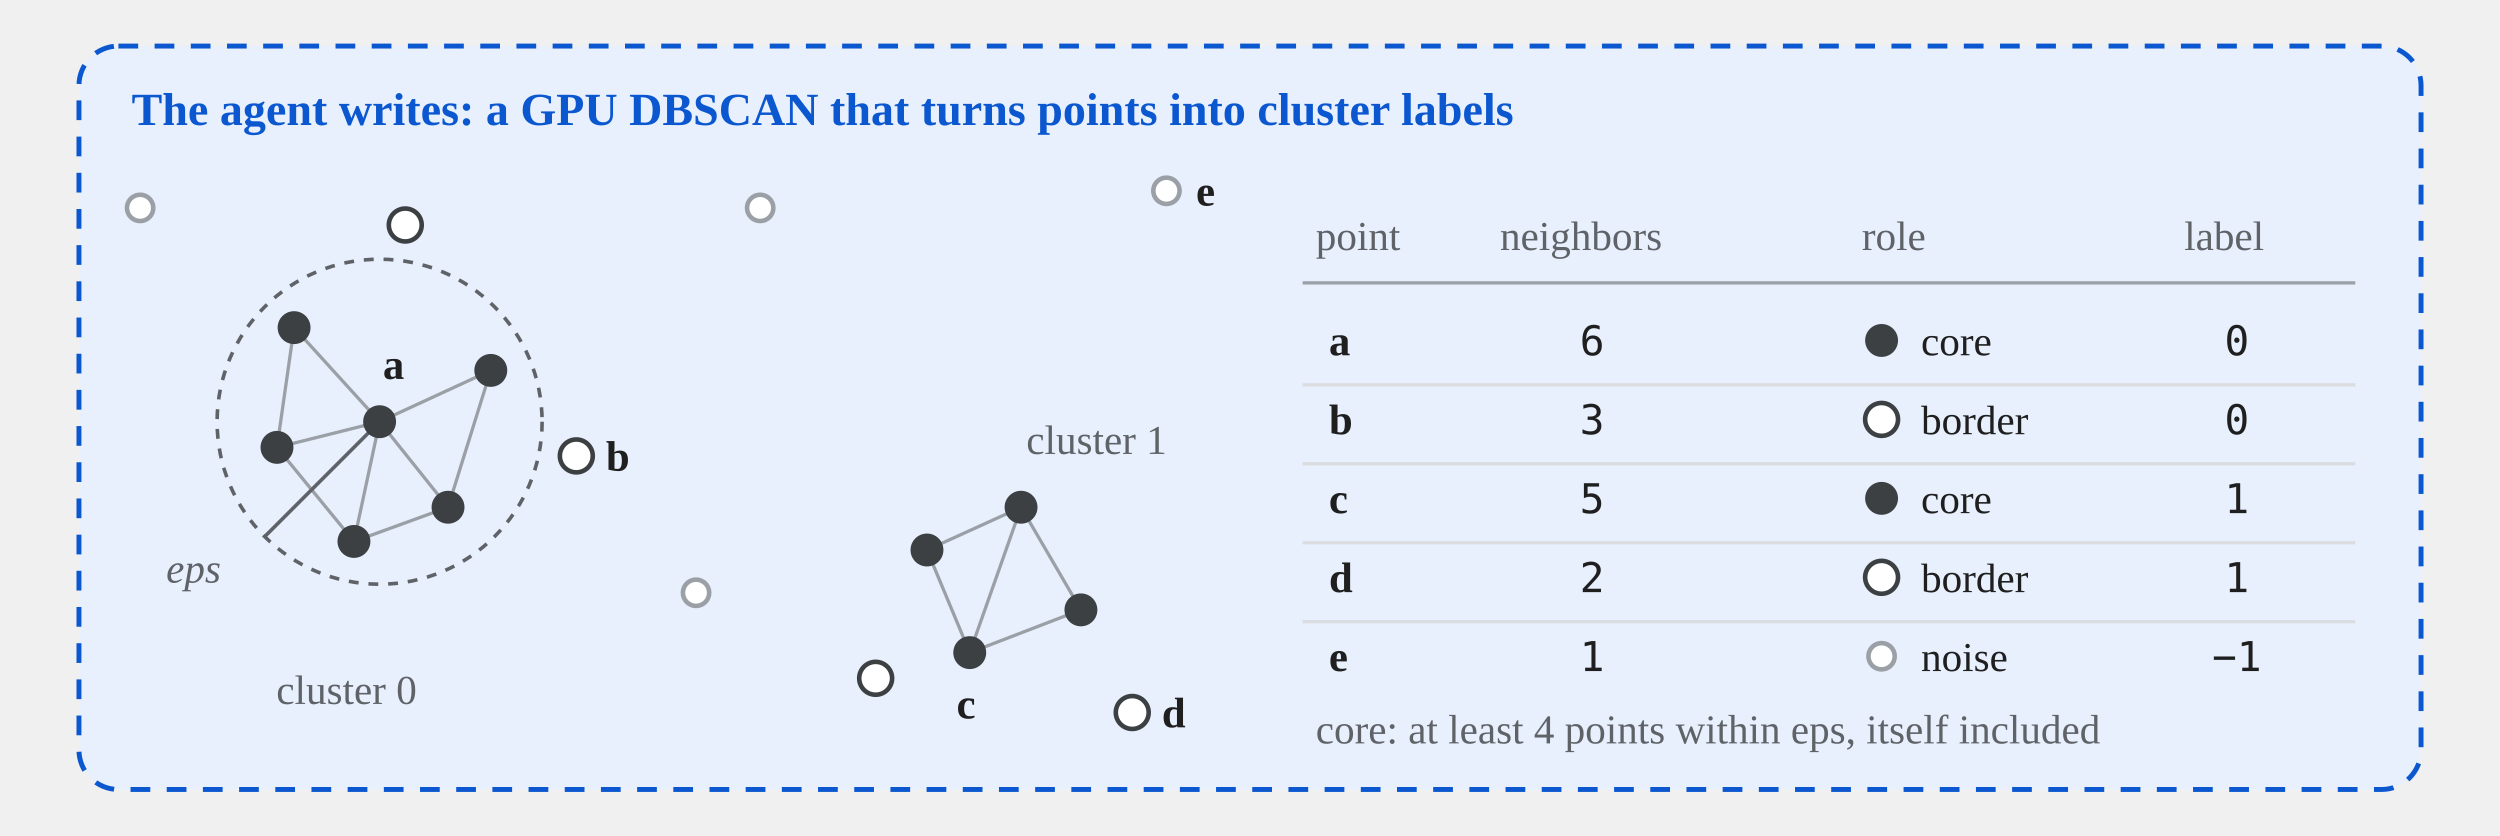
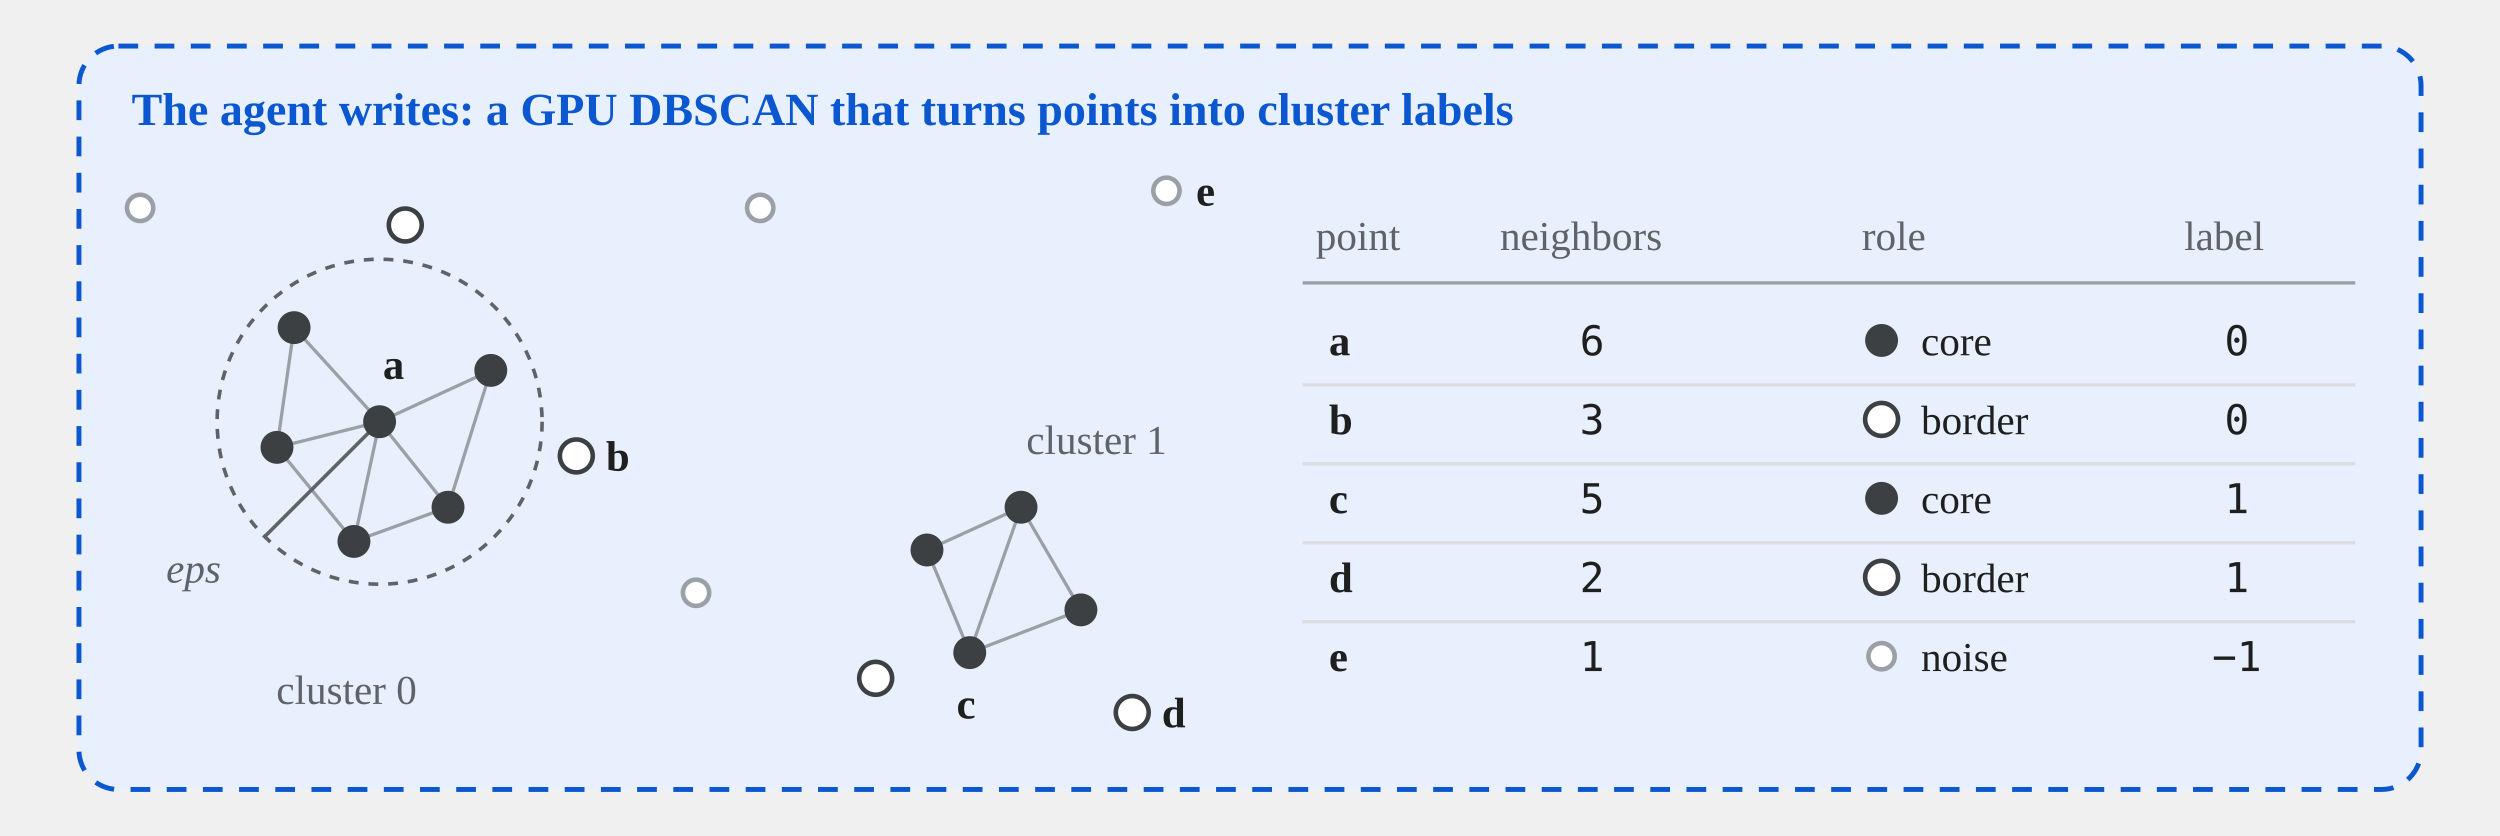
<svg xmlns="http://www.w3.org/2000/svg" viewBox="0 20 760 254" role="img" aria-label="DBSCAN on a small point set with min_samples 4. Points with at least 4 points within radius eps are core points; linked core points form clusters 0 and 1; border points join a nearby cluster; isolated points are noise, labelled minus 1. The whole computation, from points to labels, is what the agent writes as GPU code; the result is checked against a plain DBSCAN.">
  <rect x="24" y="34" width="712" height="226" rx="12" fill="#e8f0fe" stroke="#0b57d0" stroke-width="1.5" stroke-dasharray="6 5" />
  <text x="40" y="58" font-size="14" font-weight="600" fill="#0b57d0">The agent writes: a GPU DBSCAN that turns points into cluster labels</text>
  <line x1="89.4" y1="119.6" x2="115.4" y2="148.2" stroke="#9aa0a6" stroke-width="1" />
  <line x1="89.4" y1="119.6" x2="84.2" y2="156.0" stroke="#9aa0a6" stroke-width="1" />
  <line x1="149.2" y1="132.6" x2="115.4" y2="148.2" stroke="#9aa0a6" stroke-width="1" />
  <line x1="149.2" y1="132.6" x2="136.2" y2="174.2" stroke="#9aa0a6" stroke-width="1" />
  <line x1="115.4" y1="148.2" x2="84.2" y2="156.0" stroke="#9aa0a6" stroke-width="1" />
  <line x1="115.4" y1="148.2" x2="136.2" y2="174.2" stroke="#9aa0a6" stroke-width="1" />
  <line x1="115.4" y1="148.2" x2="107.6" y2="184.6" stroke="#9aa0a6" stroke-width="1" />
  <line x1="84.2" y1="156.0" x2="107.6" y2="184.6" stroke="#9aa0a6" stroke-width="1" />
  <line x1="136.2" y1="174.2" x2="107.6" y2="184.6" stroke="#9aa0a6" stroke-width="1" />
  <line x1="281.8" y1="187.2" x2="310.4" y2="174.2" stroke="#9aa0a6" stroke-width="1" />
  <line x1="281.8" y1="187.2" x2="294.8" y2="218.4" stroke="#9aa0a6" stroke-width="1" />
  <line x1="310.4" y1="174.2" x2="328.6" y2="205.4" stroke="#9aa0a6" stroke-width="1" />
  <line x1="310.4" y1="174.2" x2="294.8" y2="218.4" stroke="#9aa0a6" stroke-width="1" />
  <line x1="328.6" y1="205.4" x2="294.8" y2="218.4" stroke="#9aa0a6" stroke-width="1" />
  <circle cx="115.4" cy="148.2" r="49.4" fill="none" stroke="#5f6368" stroke-width="1.1" stroke-dasharray="3 3" />
  <line x1="115.4" y1="148.2" x2="80.5" y2="183.1" stroke="#5f6368" stroke-width="1.1" />
  <text x="50.5" y="197.1" font-size="12.5" font-style="italic" fill="#5f6368">eps</text>
  <circle cx="89.4" cy="119.6" r="5" fill="#3c4043" />
  <circle cx="123.2" cy="88.4" r="5" fill="#fff" stroke="#3c4043" stroke-width="1.4" />
  <circle cx="149.2" cy="132.6" r="5" fill="#3c4043" />
  <circle cx="115.4" cy="148.2" r="5" fill="#3c4043" />
  <circle cx="84.2" cy="156.0" r="5" fill="#3c4043" />
  <circle cx="136.2" cy="174.2" r="5" fill="#3c4043" />
  <circle cx="175.2" cy="158.6" r="5" fill="#fff" stroke="#3c4043" stroke-width="1.4" />
  <circle cx="107.6" cy="184.6" r="5" fill="#3c4043" />
  <circle cx="281.8" cy="187.2" r="5" fill="#3c4043" />
  <circle cx="310.4" cy="174.2" r="5" fill="#3c4043" />
  <circle cx="328.6" cy="205.4" r="5" fill="#3c4043" />
  <circle cx="294.8" cy="218.4" r="5" fill="#3c4043" />
  <circle cx="266.2" cy="226.2" r="5" fill="#fff" stroke="#3c4043" stroke-width="1.4" />
  <circle cx="344.2" cy="236.6" r="5" fill="#fff" stroke="#3c4043" stroke-width="1.4" />
  <circle cx="211.6" cy="200.2" r="4" fill="#fff" stroke="#9aa0a6" stroke-width="1.4" />
  <circle cx="354.6" cy="78.0" r="4" fill="#fff" stroke="#9aa0a6" stroke-width="1.4" />
  <circle cx="42.6" cy="83.2" r="4" fill="#fff" stroke="#9aa0a6" stroke-width="1.4" />
  <circle cx="231.1" cy="83.2" r="4" fill="#fff" stroke="#9aa0a6" stroke-width="1.4" />
  <text x="116.4" y="135.2" font-size="13" font-weight="600" fill="#1f1f1f">a</text>
  <text x="184.2" y="163.1" font-size="13" font-weight="600" fill="#1f1f1f">b</text>
  <text x="290.8" y="238.4" font-size="13" font-weight="600" fill="#1f1f1f">c</text>
  <text x="353.2" y="241.1" font-size="13" font-weight="600" fill="#1f1f1f">d</text>
  <text x="363.6" y="82.5" font-size="13" font-weight="600" fill="#1f1f1f">e</text>
  <text x="84" y="234" font-size="12.5" fill="#5f6368">cluster 0</text>
  <text x="312" y="158" font-size="12.5" fill="#5f6368">cluster 1</text>
  <text x="400" y="96" font-size="12.5" fill="#5f6368">point</text>
  <text x="456" y="96" font-size="12.5" fill="#5f6368">neighbors</text>
  <text x="566" y="96" font-size="12.5" fill="#5f6368">role</text>
  <text x="664" y="96" font-size="12.5" fill="#5f6368">label</text>
  <line x1="396" y1="106" x2="716" y2="106" stroke="#9aa0a6" stroke-width="1" />
  <text x="404" y="128" font-size="13" font-weight="600" fill="#1f1f1f">a</text>
  <text x="484" y="128" font-size="12.5" text-anchor="middle" fill="#1f1f1f" font-family="ui-monospace,Menlo,monospace">6</text>
  <circle cx="572" cy="123.5" r="5" fill="#3c4043" />
  <text x="584" y="128" font-size="12.5" fill="#1f1f1f">core</text>
  <text x="680" y="128" font-size="12.5" text-anchor="middle" fill="#1f1f1f" font-family="ui-monospace,Menlo,monospace">0</text>
  <line x1="396" y1="137" x2="716" y2="137" stroke="#dadce0" stroke-width="1" />
  <text x="404" y="152" font-size="13" font-weight="600" fill="#1f1f1f">b</text>
  <text x="484" y="152" font-size="12.5" text-anchor="middle" fill="#1f1f1f" font-family="ui-monospace,Menlo,monospace">3</text>
  <circle cx="572" cy="147.5" r="5" fill="#fff" stroke="#3c4043" stroke-width="1.4" />
  <text x="584" y="152" font-size="12.5" fill="#1f1f1f">border</text>
  <text x="680" y="152" font-size="12.5" text-anchor="middle" fill="#1f1f1f" font-family="ui-monospace,Menlo,monospace">0</text>
  <line x1="396" y1="161" x2="716" y2="161" stroke="#dadce0" stroke-width="1" />
  <text x="404" y="176" font-size="13" font-weight="600" fill="#1f1f1f">c</text>
  <text x="484" y="176" font-size="12.5" text-anchor="middle" fill="#1f1f1f" font-family="ui-monospace,Menlo,monospace">5</text>
  <circle cx="572" cy="171.5" r="5" fill="#3c4043" />
  <text x="584" y="176" font-size="12.5" fill="#1f1f1f">core</text>
  <text x="680" y="176" font-size="12.5" text-anchor="middle" fill="#1f1f1f" font-family="ui-monospace,Menlo,monospace">1</text>
  <line x1="396" y1="185" x2="716" y2="185" stroke="#dadce0" stroke-width="1" />
  <text x="404" y="200" font-size="13" font-weight="600" fill="#1f1f1f">d</text>
  <text x="484" y="200" font-size="12.5" text-anchor="middle" fill="#1f1f1f" font-family="ui-monospace,Menlo,monospace">2</text>
  <circle cx="572" cy="195.5" r="5" fill="#fff" stroke="#3c4043" stroke-width="1.4" />
  <text x="584" y="200" font-size="12.5" fill="#1f1f1f">border</text>
  <text x="680" y="200" font-size="12.5" text-anchor="middle" fill="#1f1f1f" font-family="ui-monospace,Menlo,monospace">1</text>
  <line x1="396" y1="209" x2="716" y2="209" stroke="#dadce0" stroke-width="1" />
  <text x="404" y="224" font-size="13" font-weight="600" fill="#1f1f1f">e</text>
  <text x="484" y="224" font-size="12.5" text-anchor="middle" fill="#1f1f1f" font-family="ui-monospace,Menlo,monospace">1</text>
  <circle cx="572" cy="219.5" r="4" fill="#fff" stroke="#9aa0a6" stroke-width="1.4" />
  <text x="584" y="224" font-size="12.5" fill="#1f1f1f">noise</text>
  <text x="680" y="224" font-size="12.5" text-anchor="middle" fill="#1f1f1f" font-family="ui-monospace,Menlo,monospace">−1</text>
-   <text x="400" y="246" font-size="12.5" fill="#5f6368">core: at least 4 points within eps, itself included</text>
</svg>
